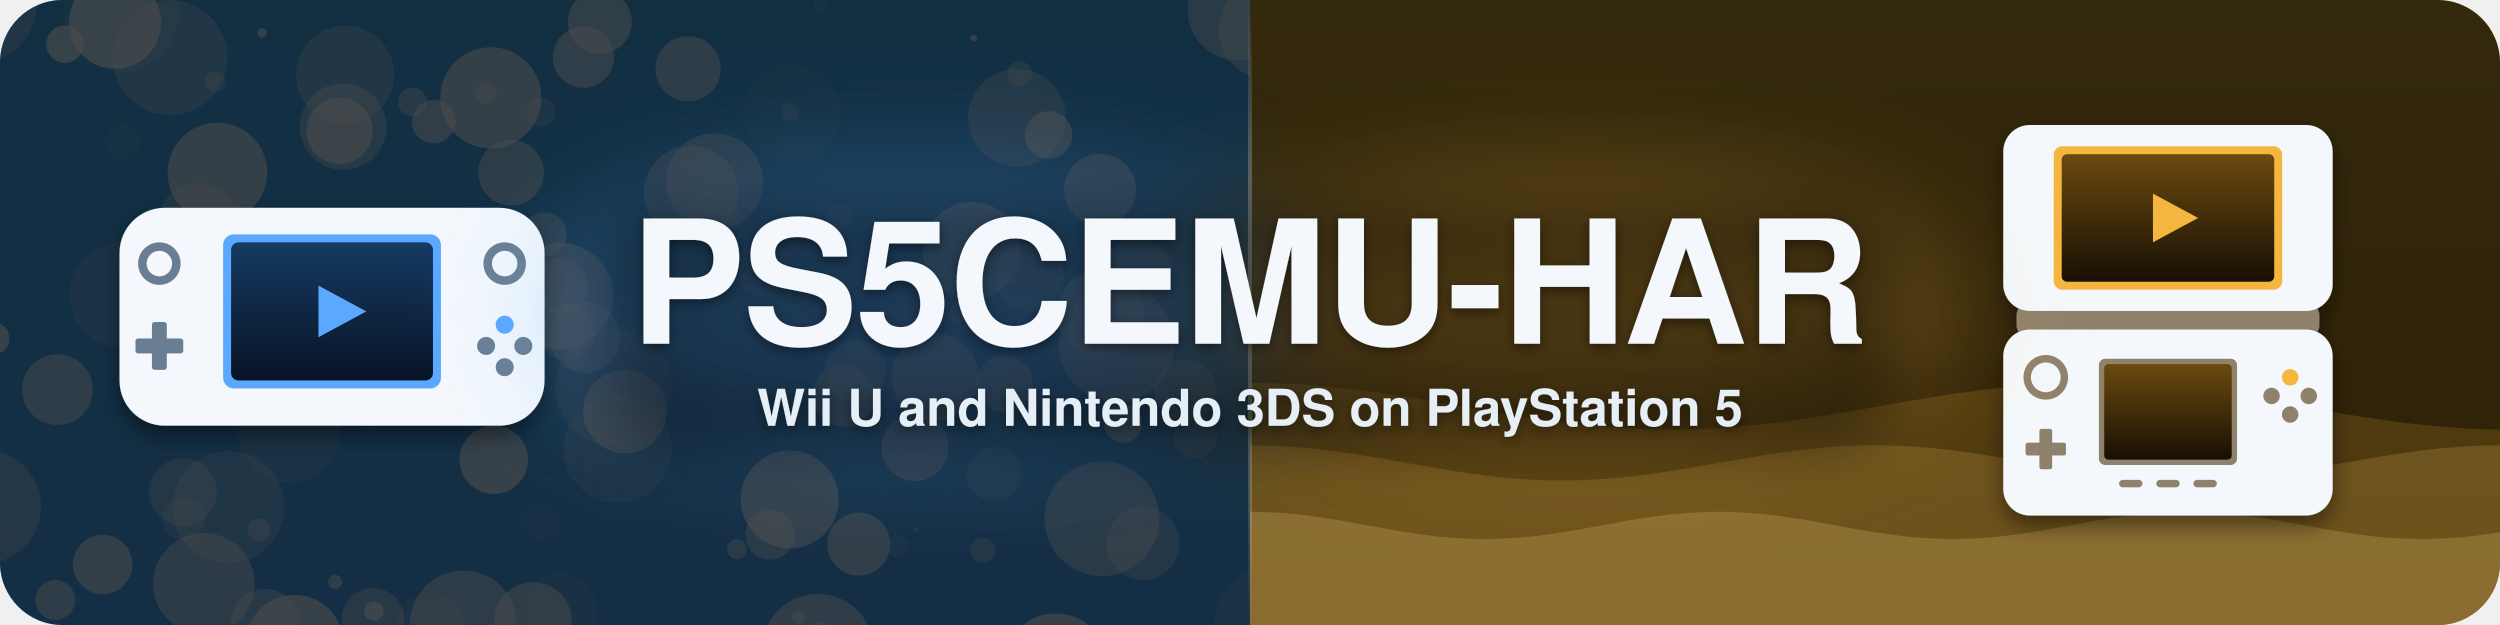
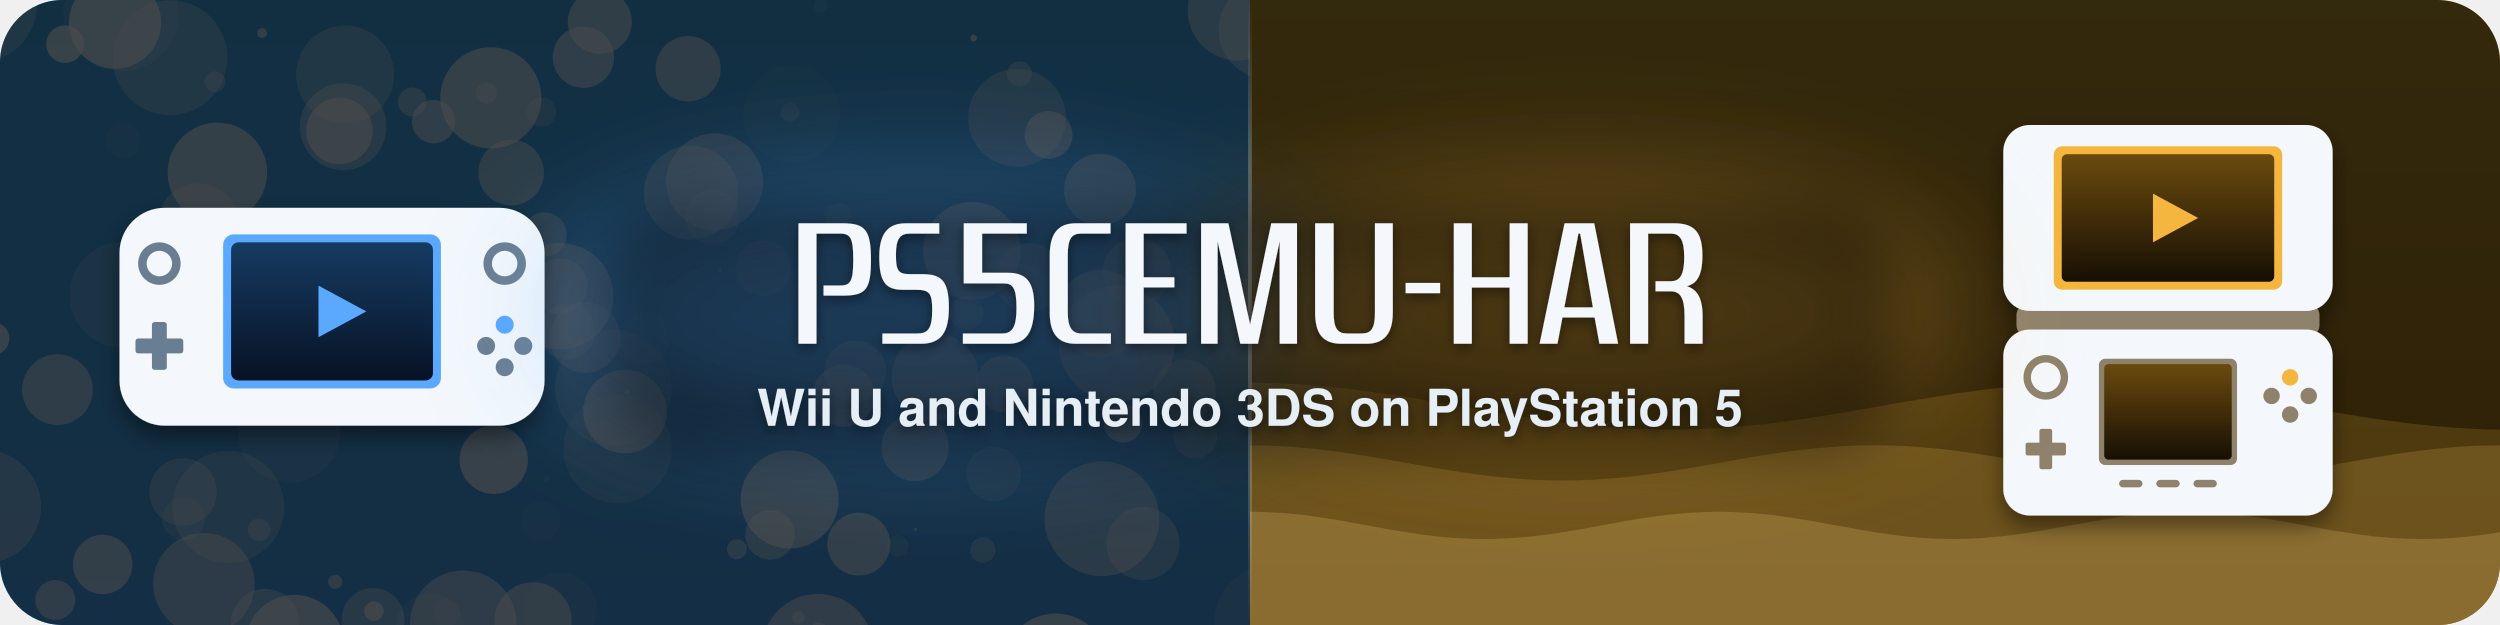
<svg xmlns="http://www.w3.org/2000/svg" width="1280" height="320" viewBox="0 0 1280 320" role="img" aria-label="PS5CEMU-HAR: Cemu and Azahar, the Wii U and Nintendo 3DS emulators, on PlayStation 5 homebrew">
  <defs>
    <clipPath id="tile">
      <rect width="1280" height="320" rx="32" />
    </clipPath>
    <clipPath id="left">
      <rect width="640" height="320" />
    </clipPath>
    <linearGradient id="sky" x1="0" y1="0" x2="0" y2="1">
      <stop offset="0" stop-color="#3b9fdf" />
      <stop offset="1" stop-color="#449ce6" />
    </linearGradient>
    <linearGradient id="sand" x1="0" y1="0" x2="0" y2="1">
      <stop offset="0" stop-color="#ffcc40" />
      <stop offset="1" stop-color="#ec9e16" />
    </linearGradient>
    <linearGradient id="screen-blue" x1="0" y1="0" x2="0" y2="1">
      <stop offset="0" stop-color="#163b62" />
      <stop offset="1" stop-color="#071225" />
    </linearGradient>
    <linearGradient id="screen-gold" x1="0" y1="0" x2="0" y2="1">
      <stop offset="0" stop-color="#6b4a0e" />
      <stop offset="1" stop-color="#170f04" />
    </linearGradient>
    <filter id="shadow" x="-20%" y="-30%" width="140%" height="170%">
      <feDropShadow dx="0" dy="5.4" stdDeviation="5.4" flood-color="#000" flood-opacity="0.45" />
    </filter>
    <filter id="text-shadow" x="-5%" y="-30%" width="110%" height="160%">
      <feDropShadow dx="0" dy="2" stdDeviation="3" flood-color="#000" flood-opacity="0.45" />
    </filter>
    <filter id="soft" x="-10%" y="-40%" width="120%" height="180%">
      <feGaussianBlur stdDeviation="14" />
    </filter>
    <filter id="glow" x="-50%" y="-80%" width="200%" height="260%">
      <feGaussianBlur stdDeviation="34" />
    </filter>
    <linearGradient id="seam" x1="0" y1="0" x2="0" y2="1">
      <stop offset="0" stop-color="#fff" stop-opacity="0" />
      <stop offset="0.5" stop-color="#fff" stop-opacity="0.45" />
      <stop offset="1" stop-color="#fff" stop-opacity="0" />
    </linearGradient>
  </defs>
  <g clip-path="url(#tile)">
    <g clip-path="url(#left)">
      <rect width="640" height="320" fill="url(#sky)" />
      <circle cx="419.1" cy="323.7" r="5.0" fill="#fff" fill-opacity="0.40" />
      <circle cx="171.6" cy="297.9" r="3.6" fill="#fff" fill-opacity="0.49" />
      <circle cx="575.0" cy="216.8" r="9.8" fill="#fff" fill-opacity="0.61" />
      <circle cx="459.5" cy="279.4" r="5.6" fill="#fff" fill-opacity="0.11" />
      <circle cx="136.5" cy="187.5" r="13.4" fill="#fff" fill-opacity="0.12" />
      <circle cx="107.6" cy="159.5" r="9.8" fill="#fff" fill-opacity="0.32" />
      <circle cx="88.5" cy="146.1" r="10.2" fill="#fff" fill-opacity="0.07" />
      <circle cx="404.5" cy="57.5" r="4.8" fill="#fff" fill-opacity="0.16" />
      <circle cx="582.1" cy="139.1" r="17.5" fill="#fff" fill-opacity="0.35" />
      <circle cx="63.0" cy="72.2" r="8.9" fill="#fff" fill-opacity="0.08" />
      <circle cx="29.4" cy="199.5" r="18.1" fill="#fff" fill-opacity="0.49" />
      <circle cx="286.6" cy="312.2" r="19.0" fill="#fff" fill-opacity="0.10" />
      <circle cx="439.7" cy="278.6" r="16.1" fill="#fff" fill-opacity="0.53" />
      <circle cx="520.7" cy="60.3" r="25.0" fill="#fff" fill-opacity="0.29" />
      <circle cx="522.0" cy="37.8" r="6.4" fill="#fff" fill-opacity="0.29" />
      <circle cx="468.5" cy="229.1" r="17.2" fill="#fff" fill-opacity="0.45" />
      <circle cx="352.3" cy="35.2" r="16.7" fill="#fff" fill-opacity="0.49" />
      <circle cx="585.2" cy="278.3" r="18.7" fill="#fff" fill-opacity="0.29" />
      <circle cx="498.5" cy="19.5" r="1.7" fill="#fff" fill-opacity="0.61" />
      <circle cx="536.9" cy="69.1" r="12.2" fill="#fff" fill-opacity="0.51" />
      <circle cx="437.9" cy="190.1" r="15.8" fill="#fff" fill-opacity="0.41" />
      <circle cx="52.6" cy="289.0" r="15.2" fill="#fff" fill-opacity="0.55" />
      <circle cx="175.7" cy="64.9" r="22.2" fill="#fff" fill-opacity="0.34" />
      <circle cx="582.5" cy="159.8" r="1.9" fill="#fff" fill-opacity="0.41" />
      <circle cx="612.0" cy="223.5" r="11.2" fill="#fff" fill-opacity="0.23" />
      <circle cx="314.0" cy="198.5" r="29.8" fill="#fff" fill-opacity="0.18" />
      <circle cx="237.2" cy="319.4" r="27.3" fill="#fff" fill-opacity="0.45" />
      <circle cx="173.8" cy="67.0" r="17.0" fill="#fff" fill-opacity="0.57" />
      <circle cx="418.7" cy="332.8" r="28.7" fill="#fff" fill-opacity="0.50" />
      <circle cx="-8.1" cy="259.4" r="29.1" fill="#fff" fill-opacity="0.30" />
      <circle cx="299.6" cy="172.8" r="18.1" fill="#fff" fill-opacity="0.33" />
      <circle cx="321.1" cy="200.7" r="1.2" fill="#fff" fill-opacity="0.53" />
      <circle cx="405.4" cy="58.3" r="24.8" fill="#fff" fill-opacity="0.06" />
      <circle cx="101.4" cy="114.7" r="20.8" fill="#fff" fill-opacity="0.27" />
      <circle cx="62.0" cy="6.9" r="29.5" fill="#fff" fill-opacity="0.08" />
      <circle cx="540.5" cy="341.0" r="26.9" fill="#fff" fill-opacity="0.63" />
      <circle cx="647.5" cy="136.7" r="25.4" fill="#fff" fill-opacity="0.09" />
      <circle cx="249.0" cy="47.6" r="5.4" fill="#fff" fill-opacity="0.28" />
      <circle cx="94.0" cy="265.6" r="11.0" fill="#fff" fill-opacity="0.18" />
      <circle cx="307.1" cy="11.2" r="16.4" fill="#fff" fill-opacity="0.50" />
      <circle cx="276.7" cy="266.7" r="10.1" fill="#fff" fill-opacity="0.05" />
      <circle cx="58.9" cy="11.6" r="23.6" fill="#fff" fill-opacity="0.61" />
      <circle cx="563.3" cy="160.5" r="22.4" fill="#fff" fill-opacity="0.56" />
      <circle cx="390.9" cy="137.3" r="14.2" fill="#fff" fill-opacity="0.19" />
      <circle cx="252.8" cy="235.4" r="17.5" fill="#fff" fill-opacity="0.62" />
      <circle cx="278.9" cy="120.0" r="11.2" fill="#fff" fill-opacity="0.40" />
      <circle cx="62.6" cy="151.0" r="27.0" fill="#fff" fill-opacity="0.14" />
      <circle cx="633.8" cy="5.3" r="25.7" fill="#fff" fill-opacity="0.41" />
      <circle cx="649.2" cy="15.3" r="25.3" fill="#fff" fill-opacity="0.34" />
      <circle cx="104.4" cy="298.9" r="26.0" fill="#fff" fill-opacity="0.44" />
      <circle cx="364.8" cy="111.1" r="13.9" fill="#fff" fill-opacity="0.21" />
      <circle cx="429.6" cy="110.9" r="6.9" fill="#fff" fill-opacity="0.16" />
      <circle cx="286.7" cy="151.7" r="27.3" fill="#fff" fill-opacity="0.45" />
      <circle cx="226.2" cy="120.2" r="9.9" fill="#fff" fill-opacity="0.18" />
      <circle cx="404.3" cy="255.7" r="25.1" fill="#fff" fill-opacity="0.58" />
      <circle cx="394.3" cy="273.8" r="12.7" fill="#fff" fill-opacity="0.40" />
      <circle cx="116.9" cy="259.6" r="28.7" fill="#fff" fill-opacity="0.22" />
      <circle cx="330.1" cy="173.2" r="13.2" fill="#fff" fill-opacity="0.06" />
      <circle cx="251.3" cy="50.1" r="25.9" fill="#fff" fill-opacity="0.59" />
      <circle cx="110.1" cy="41.9" r="5.3" fill="#fff" fill-opacity="0.26" />
      <circle cx="220.2" cy="321.7" r="17.8" fill="#fff" fill-opacity="0.11" />
      <circle cx="28.3" cy="307.2" r="10.2" fill="#fff" fill-opacity="0.47" />
      <circle cx="134.2" cy="16.9" r="2.5" fill="#fff" fill-opacity="0.54" />
      <circle cx="508.8" cy="242.7" r="14.0" fill="#fff" fill-opacity="0.17" />
      <circle cx="650.2" cy="318.3" r="28.4" fill="#fff" fill-opacity="0.13" />
      <circle cx="87.0" cy="29.5" r="29.4" fill="#fff" fill-opacity="0.28" />
      <circle cx="503.2" cy="281.6" r="6.5" fill="#fff" fill-opacity="0.27" />
      <circle cx="272.9" cy="317.9" r="19.8" fill="#fff" fill-opacity="0.47" />
      <circle cx="316.2" cy="229.8" r="27.8" fill="#fff" fill-opacity="0.17" />
      <circle cx="93.7" cy="251.9" r="17.3" fill="#fff" fill-opacity="0.27" />
      <circle cx="432.0" cy="202.5" r="15.9" fill="#fff" fill-opacity="0.57" />
      <circle cx="-3.5" cy="173.3" r="8.3" fill="#fff" fill-opacity="0.62" />
      <circle cx="279.8" cy="245.2" r="1.5" fill="#fff" fill-opacity="0.11" />
      <circle cx="245.4" cy="186.4" r="17.8" fill="#fff" fill-opacity="0.25" />
      <circle cx="33.3" cy="22.6" r="9.6" fill="#fff" fill-opacity="0.63" />
      <circle cx="189.2" cy="200.7" r="17.2" fill="#fff" fill-opacity="0.60" />
      <circle cx="290.3" cy="169.8" r="14.4" fill="#fff" fill-opacity="0.24" />
      <circle cx="514.3" cy="196.5" r="14.5" fill="#fff" fill-opacity="0.53" />
      <circle cx="468.8" cy="271.1" r="0.9" fill="#fff" fill-opacity="0.38" />
      <circle cx="228.6" cy="313.8" r="7.1" fill="#fff" fill-opacity="0.11" />
      <circle cx="132.6" cy="271.3" r="5.8" fill="#fff" fill-opacity="0.29" />
      <circle cx="563.2" cy="97.1" r="18.4" fill="#fff" fill-opacity="0.44" />
      <circle cx="150.8" cy="329.8" r="25.2" fill="#fff" fill-opacity="0.61" />
      <circle cx="286.6" cy="146.6" r="14.3" fill="#fff" fill-opacity="0.31" />
      <circle cx="320.0" cy="210.7" r="21.4" fill="#fff" fill-opacity="0.51" />
      <circle cx="420.2" cy="2.9" r="3.6" fill="#fff" fill-opacity="0.09" />
      <circle cx="408.8" cy="316.2" r="3.2" fill="#fff" fill-opacity="0.35" />
      <circle cx="571.7" cy="176.0" r="29.7" fill="#fff" fill-opacity="0.49" />
      <circle cx="261.7" cy="88.4" r="16.8" fill="#fff" fill-opacity="0.47" />
      <circle cx="191.0" cy="317.2" r="16.1" fill="#fff" fill-opacity="0.34" />
      <circle cx="368.7" cy="138.1" r="0.9" fill="#fff" fill-opacity="0.37" />
      <circle cx="353.8" cy="98.6" r="24.1" fill="#fff" fill-opacity="0.34" />
      <circle cx="277.2" cy="57.3" r="7.5" fill="#fff" fill-opacity="0.20" />
      <circle cx="298.7" cy="29.3" r="15.7" fill="#fff" fill-opacity="0.51" />
      <circle cx="222.0" cy="62.3" r="11.1" fill="#fff" fill-opacity="0.50" />
      <circle cx="377.3" cy="281.2" r="5.1" fill="#fff" fill-opacity="0.39" />
      <circle cx="606.7" cy="199.9" r="15.9" fill="#fff" fill-opacity="0.37" />
      <circle cx="478.8" cy="193.1" r="22.3" fill="#fff" fill-opacity="0.53" />
      <circle cx="495.0" cy="160.3" r="8.6" fill="#fff" fill-opacity="0.32" />
      <circle cx="148.0" cy="220.9" r="26.2" fill="#fff" fill-opacity="0.12" />
      <circle cx="135.7" cy="319.0" r="17.5" fill="#fff" fill-opacity="0.35" />
      <circle cx="365.9" cy="93.1" r="24.8" fill="#fff" fill-opacity="0.39" />
      <circle cx="631.2" cy="144.2" r="3.6" fill="#fff" fill-opacity="0.36" />
      <circle cx="643.8" cy="153.9" r="6.9" fill="#fff" fill-opacity="0.52" />
      <circle cx="-10.9" cy="2.4" r="29.7" fill="#fff" fill-opacity="0.24" />
      <circle cx="564.2" cy="265.6" r="29.4" fill="#fff" fill-opacity="0.40" />
      <circle cx="191.4" cy="312.9" r="5.0" fill="#fff" fill-opacity="0.58" />
      <circle cx="636.5" cy="150.7" r="8.3" fill="#fff" fill-opacity="0.32" />
      <circle cx="527.0" cy="142.2" r="17.6" fill="#fff" fill-opacity="0.35" />
      <circle cx="111.3" cy="88.3" r="25.5" fill="#fff" fill-opacity="0.59" />
      <circle cx="497.6" cy="128.4" r="25.0" fill="#fff" fill-opacity="0.55" />
      <circle cx="176.7" cy="38.2" r="25.1" fill="#fff" fill-opacity="0.28" />
      <circle cx="211.1" cy="52.2" r="7.4" fill="#fff" fill-opacity="0.36" />
      <rect width="640" height="320" fill="#000" fill-opacity="0.7" />
    </g>
    <rect x="640" width="640" height="320" fill="url(#sand)" />
    <rect x="640" width="640" height="320" fill="#000" fill-opacity="0.8" />
    <path d="M640,320 L640,196.0 L648,196.1 L656,196.3 L664,196.7 L672,197.3 L680,198.0 L688,198.8 L696,199.8 L704,200.9 L712,202.1 L720,203.3 L728,204.6 L736,206.0 L744,207.4 L752,208.8 L760,210.2 L768,211.5 L776,212.9 L784,214.1 L792,215.3 L800,216.3 L808,217.3 L816,218.1 L824,218.8 L832,219.3 L840,219.7 L848,219.9 L856,220.0 L864,219.9 L872,219.6 L880,219.2 L888,218.6 L896,217.9 L904,217.1 L912,216.1 L920,215.0 L928,213.8 L936,212.5 L944,211.2 L952,209.8 L960,208.4 L968,207.0 L976,205.6 L984,204.3 L992,203.0 L1000,201.7 L1008,200.6 L1016,199.5 L1024,198.6 L1032,197.8 L1040,197.1 L1048,196.6 L1056,196.3 L1064,196.0 L1072,196.0 L1080,196.1 L1088,196.4 L1096,196.9 L1104,197.5 L1112,198.2 L1120,199.1 L1128,200.1 L1136,201.2 L1144,202.4 L1152,203.6 L1160,205.0 L1168,206.3 L1176,207.7 L1184,209.1 L1192,210.5 L1200,211.9 L1208,213.2 L1216,214.4 L1224,215.5 L1232,216.6 L1240,217.5 L1248,218.3 L1256,218.9 L1264,219.4 L1272,219.8 L1280,220.0 L1280,320 Z" fill="#f4b63f" fill-opacity="0.16" />
    <path d="M640,320 L640,228.0 L648,228.1 L656,228.4 L664,229.0 L672,229.7 L680,230.6 L688,231.7 L696,232.9 L704,234.2 L712,235.6 L720,237.0 L728,238.4 L736,239.8 L744,241.1 L752,242.3 L760,243.4 L768,244.3 L776,245.0 L784,245.6 L792,245.9 L800,246.0 L808,245.9 L816,245.6 L824,245.0 L832,244.3 L840,243.4 L848,242.3 L856,241.1 L864,239.8 L872,238.4 L880,237.0 L888,235.6 L896,234.2 L904,232.9 L912,231.7 L920,230.6 L928,229.7 L936,229.0 L944,228.4 L952,228.1 L960,228.0 L968,228.1 L976,228.4 L984,229.0 L992,229.7 L1000,230.6 L1008,231.7 L1016,232.9 L1024,234.2 L1032,235.6 L1040,237.0 L1048,238.4 L1056,239.8 L1064,241.1 L1072,242.3 L1080,243.4 L1088,244.3 L1096,245.0 L1104,245.6 L1112,245.9 L1120,246.0 L1128,245.9 L1136,245.6 L1144,245.0 L1152,244.3 L1160,243.4 L1168,242.3 L1176,241.1 L1184,239.8 L1192,238.4 L1200,237.0 L1208,235.6 L1216,234.2 L1224,232.9 L1232,231.7 L1240,230.6 L1248,229.7 L1256,229.0 L1264,228.4 L1272,228.1 L1280,228.0 L1280,320 Z" fill="#f8c65a" fill-opacity="0.18" />
    <path d="M640,320 L640,262.0 L648,262.2 L656,262.6 L664,263.3 L672,264.3 L680,265.5 L688,266.8 L696,268.3 L704,269.7 L712,271.2 L720,272.5 L728,273.7 L736,274.7 L744,275.4 L752,275.8 L760,276.0 L768,275.8 L776,275.4 L784,274.7 L792,273.7 L800,272.5 L808,271.2 L816,269.7 L824,268.3 L832,266.8 L840,265.5 L848,264.3 L856,263.3 L864,262.6 L872,262.2 L880,262.0 L888,262.2 L896,262.6 L904,263.3 L912,264.3 L920,265.5 L928,266.8 L936,268.3 L944,269.7 L952,271.2 L960,272.5 L968,273.7 L976,274.7 L984,275.4 L992,275.8 L1000,276.0 L1008,275.8 L1016,275.4 L1024,274.7 L1032,273.7 L1040,272.5 L1048,271.2 L1056,269.7 L1064,268.3 L1072,266.8 L1080,265.5 L1088,264.3 L1096,263.3 L1104,262.6 L1112,262.2 L1120,262.0 L1128,262.2 L1136,262.6 L1144,263.3 L1152,264.3 L1160,265.5 L1168,266.8 L1176,268.3 L1184,269.7 L1192,271.2 L1200,272.5 L1208,273.7 L1216,274.7 L1224,275.4 L1232,275.8 L1240,276.0 L1248,275.8 L1256,275.4 L1264,274.7 L1272,273.7 L1280,272.5 L1280,320 Z" fill="#ffd98a" fill-opacity="0.2" />
    <rect x="639" width="2" height="320" fill="url(#seam)" />
  </g>
  <rect x="61.2" y="106.4" width="217.6" height="111.52" rx="23.12" fill="#f4f8fc" filter="url(#shadow)" />
  <rect x="114.24" y="120.0" width="111.52" height="78.88" rx="5.44" fill="#5aa9ff" />
  <rect x="118.32" y="124.08" width="103.36" height="70.72" rx="3.81" fill="url(#screen-blue)" />
  <polygon points="163.06,146.24 163.06,172.64 187.54,159.44" fill="#5aa9ff" />
  <circle cx="81.6" cy="134.96" r="10.88" fill="#6a7e93" />
  <circle cx="81.6" cy="134.96" r="6.53" fill="#f4f8fc" />
  <circle cx="258.4" cy="134.96" r="10.88" fill="#6a7e93" />
  <circle cx="258.4" cy="134.96" r="6.53" fill="#f4f8fc" />
  <rect x="69.36" y="173.31" width="24.48" height="7.62" rx="1.36" fill="#6a7e93" />
  <rect x="77.79" y="164.88" width="7.62" height="24.48" rx="1.36" fill="#6a7e93" />
  <circle cx="258.4" cy="166.24" r="4.62" fill="#5aa9ff" />
  <circle cx="267.92" cy="177.12" r="4.62" fill="#6a7e93" />
  <circle cx="248.88" cy="177.12" r="4.62" fill="#6a7e93" />
  <circle cx="258.4" cy="188.0" r="4.62" fill="#6a7e93" />
  <g filter="url(#shadow)">
    <rect x="1032.48" y="155.8" width="155.04" height="16.32" rx="5.44" fill="#8f826c" />
    <rect x="1025.68" y="64.0" width="168.64" height="95.2" rx="13.6" fill="#f4f8fc" />
    <rect x="1025.68" y="168.72" width="168.64" height="95.2" rx="13.6" fill="#f4f8fc" />
  </g>
  <rect x="1051.52" y="74.88" width="116.96" height="73.44" rx="4.35" fill="#f4b63f" />
  <rect x="1055.6" y="78.96" width="108.8" height="65.28" rx="2.72" fill="url(#screen-gold)" />
  <polygon points="1102.32,99.14 1102.32,124.06 1125.44,111.6" fill="#f4b63f" />
  <rect x="1074.64" y="183.68" width="70.72" height="54.4" rx="3.26" fill="#8f826c" />
  <rect x="1077.36" y="186.4" width="65.28" height="48.96" rx="2.18" fill="url(#screen-gold)" />
  <circle cx="1047.44" cy="193.2" r="11.42" fill="#8f826c" />
  <circle cx="1047.44" cy="193.2" r="7.62" fill="#f4f8fc" />
  <rect x="1037.1" y="226.66" width="20.67" height="6.53" rx="1.09" fill="#8f826c" />
  <rect x="1044.18" y="219.58" width="6.53" height="20.67" rx="1.09" fill="#8f826c" />
  <circle cx="1172.56" cy="193.2" r="4.22" fill="#f4b63f" />
  <circle cx="1182.08" cy="202.72" r="4.22" fill="#8f826c" />
  <circle cx="1163.04" cy="202.72" r="4.22" fill="#8f826c" />
  <circle cx="1172.56" cy="212.24" r="4.22" fill="#8f826c" />
  <rect x="1084.98" y="245.7" width="11.97" height="3.81" rx="1.9" fill="#8f826c" />
  <rect x="1104.02" y="245.7" width="11.97" height="3.81" rx="1.9" fill="#8f826c" />
  <rect x="1123.06" y="245.7" width="11.97" height="3.81" rx="1.9" fill="#8f826c" />
  <ellipse cx="470" cy="160" rx="190" ry="62" fill="#5aa9ff" fill-opacity="0.42" filter="url(#glow)" />
  <ellipse cx="810" cy="160" rx="190" ry="62" fill="#f4b63f" fill-opacity="0.38" filter="url(#glow)" />
  <rect x="310" y="104" width="660" height="128" rx="40" fill="#040810" fill-opacity="0.4" filter="url(#soft)" />
  <g font-family="'Segoe UI', 'Helvetica Neue', Helvetica, Arial, sans-serif" filter="url(#text-shadow)" text-anchor="middle">
-     <text x="640" y="176" font-size="88" font-weight="800" letter-spacing="-1" fill="#f4f8fc">PS5CEMU-HAR</text>
+     <path d="M445.932 133.144C445.932 117.568 443.028 114.312 431.236 114.312H408.796V176.0H418.036V119.592H430.18C435.46 119.592 436.868 121.88 436.868 132.968C436.868 144.056 435.46 146.168 430.18 146.168H421.644V151.36H431.236C443.028 151.36 445.932 148.72 445.932 133.144Z M485.828 157.432C485.828 143.352 481.692 140.36 472.188 140.36H465.94C459.692 140.36 458.724 138.424 458.724 130.24C458.724 121.792 461.1 119.592 465.94 119.592H480.9V114.312H463.74C453.796 114.312 450.188 120.648 450.188 131.472C450.188 144.056 453.268 148.368 462.156 148.368H468.844C475.884 148.368 477.292 149.952 477.292 158.752C477.292 168.784 474.74 170.72 469.724 170.72H451.772V176.0H471.484C481.868 176.0 485.828 170.104 485.828 157.432Z M529.508 156.376C529.508 144.232 525.284 139.656 516.132 139.656H502.844V119.592H525.724V114.312H493.428V145.112H514.02C518.596 145.112 520.444 147.488 520.444 157.608C520.444 166.848 518.596 170.72 513.316 170.72H492.988V176.0H516.22C524.844 176.0 529.508 170.896 529.508 156.376Z M546.7 130.68C546.7 122.144 548.724 119.592 553.476 119.592H568.612V114.312H550.66C541.244 114.312 537.46 120.296 537.46 130.68V160.072C537.46 170.016 541.156 176.0 550.66 176.0H568.788V170.72H553.476C548.724 170.72 546.7 167.2 546.7 160.072Z M607.54 170.72H585.54V147.136H601.292V141.944H585.54V119.592H607.54V114.312H576.3V176.0H607.54Z M664.068 114.312H650.868L640.044 166.232L628.956 114.312H614.964V176.0H623.412V123.552L635.028 176.0H644.092L655.18 123.552V176.0H664.068Z M673.34 160.072C673.34 170.016 676.684 176.0 686.716 176.0H699.74C709.244 176.0 713.116 170.016 713.116 160.072V114.312H703.964V160.072C703.964 168.256 702.028 170.72 697.188 170.72H689.62C684.868 170.72 682.844 168.256 682.844 160.072V114.312H673.34Z M737.348 144.848H719.66V150.128H737.348Z M782.172 114.312H772.932V141.944H753.572V114.312H744.332V176.0H753.572V147.224H772.932V176.0H782.172Z M818.9 176.0H828.492L816.26 114.312H801.036L788.276 176.0H797.428L799.98 162.536H816.436ZM808.164 119.592H809.044L815.556 157.344H800.948Z M871.644 130.856C871.644 119.064 867.684 114.312 857.3 114.312H834.596V176.0H843.836V119.592H855.452C859.94 119.592 862.316 122.408 862.316 131.736C862.316 141.064 859.94 143.968 855.452 143.968H847.62V149.16H855.276C860.116 149.16 862.492 152.064 862.492 161.832V176.0H871.732V161.832C871.732 150.92 867.772 147.928 863.724 146.52C867.772 145.376 871.644 142.648 871.644 130.856Z" fill="#f4f8fc" />
    <text x="640" y="218" font-size="26" font-weight="600" fill="#e6eef6">Wii U and Nintendo 3DS on PlayStation 5</text>
  </g>
</svg>
